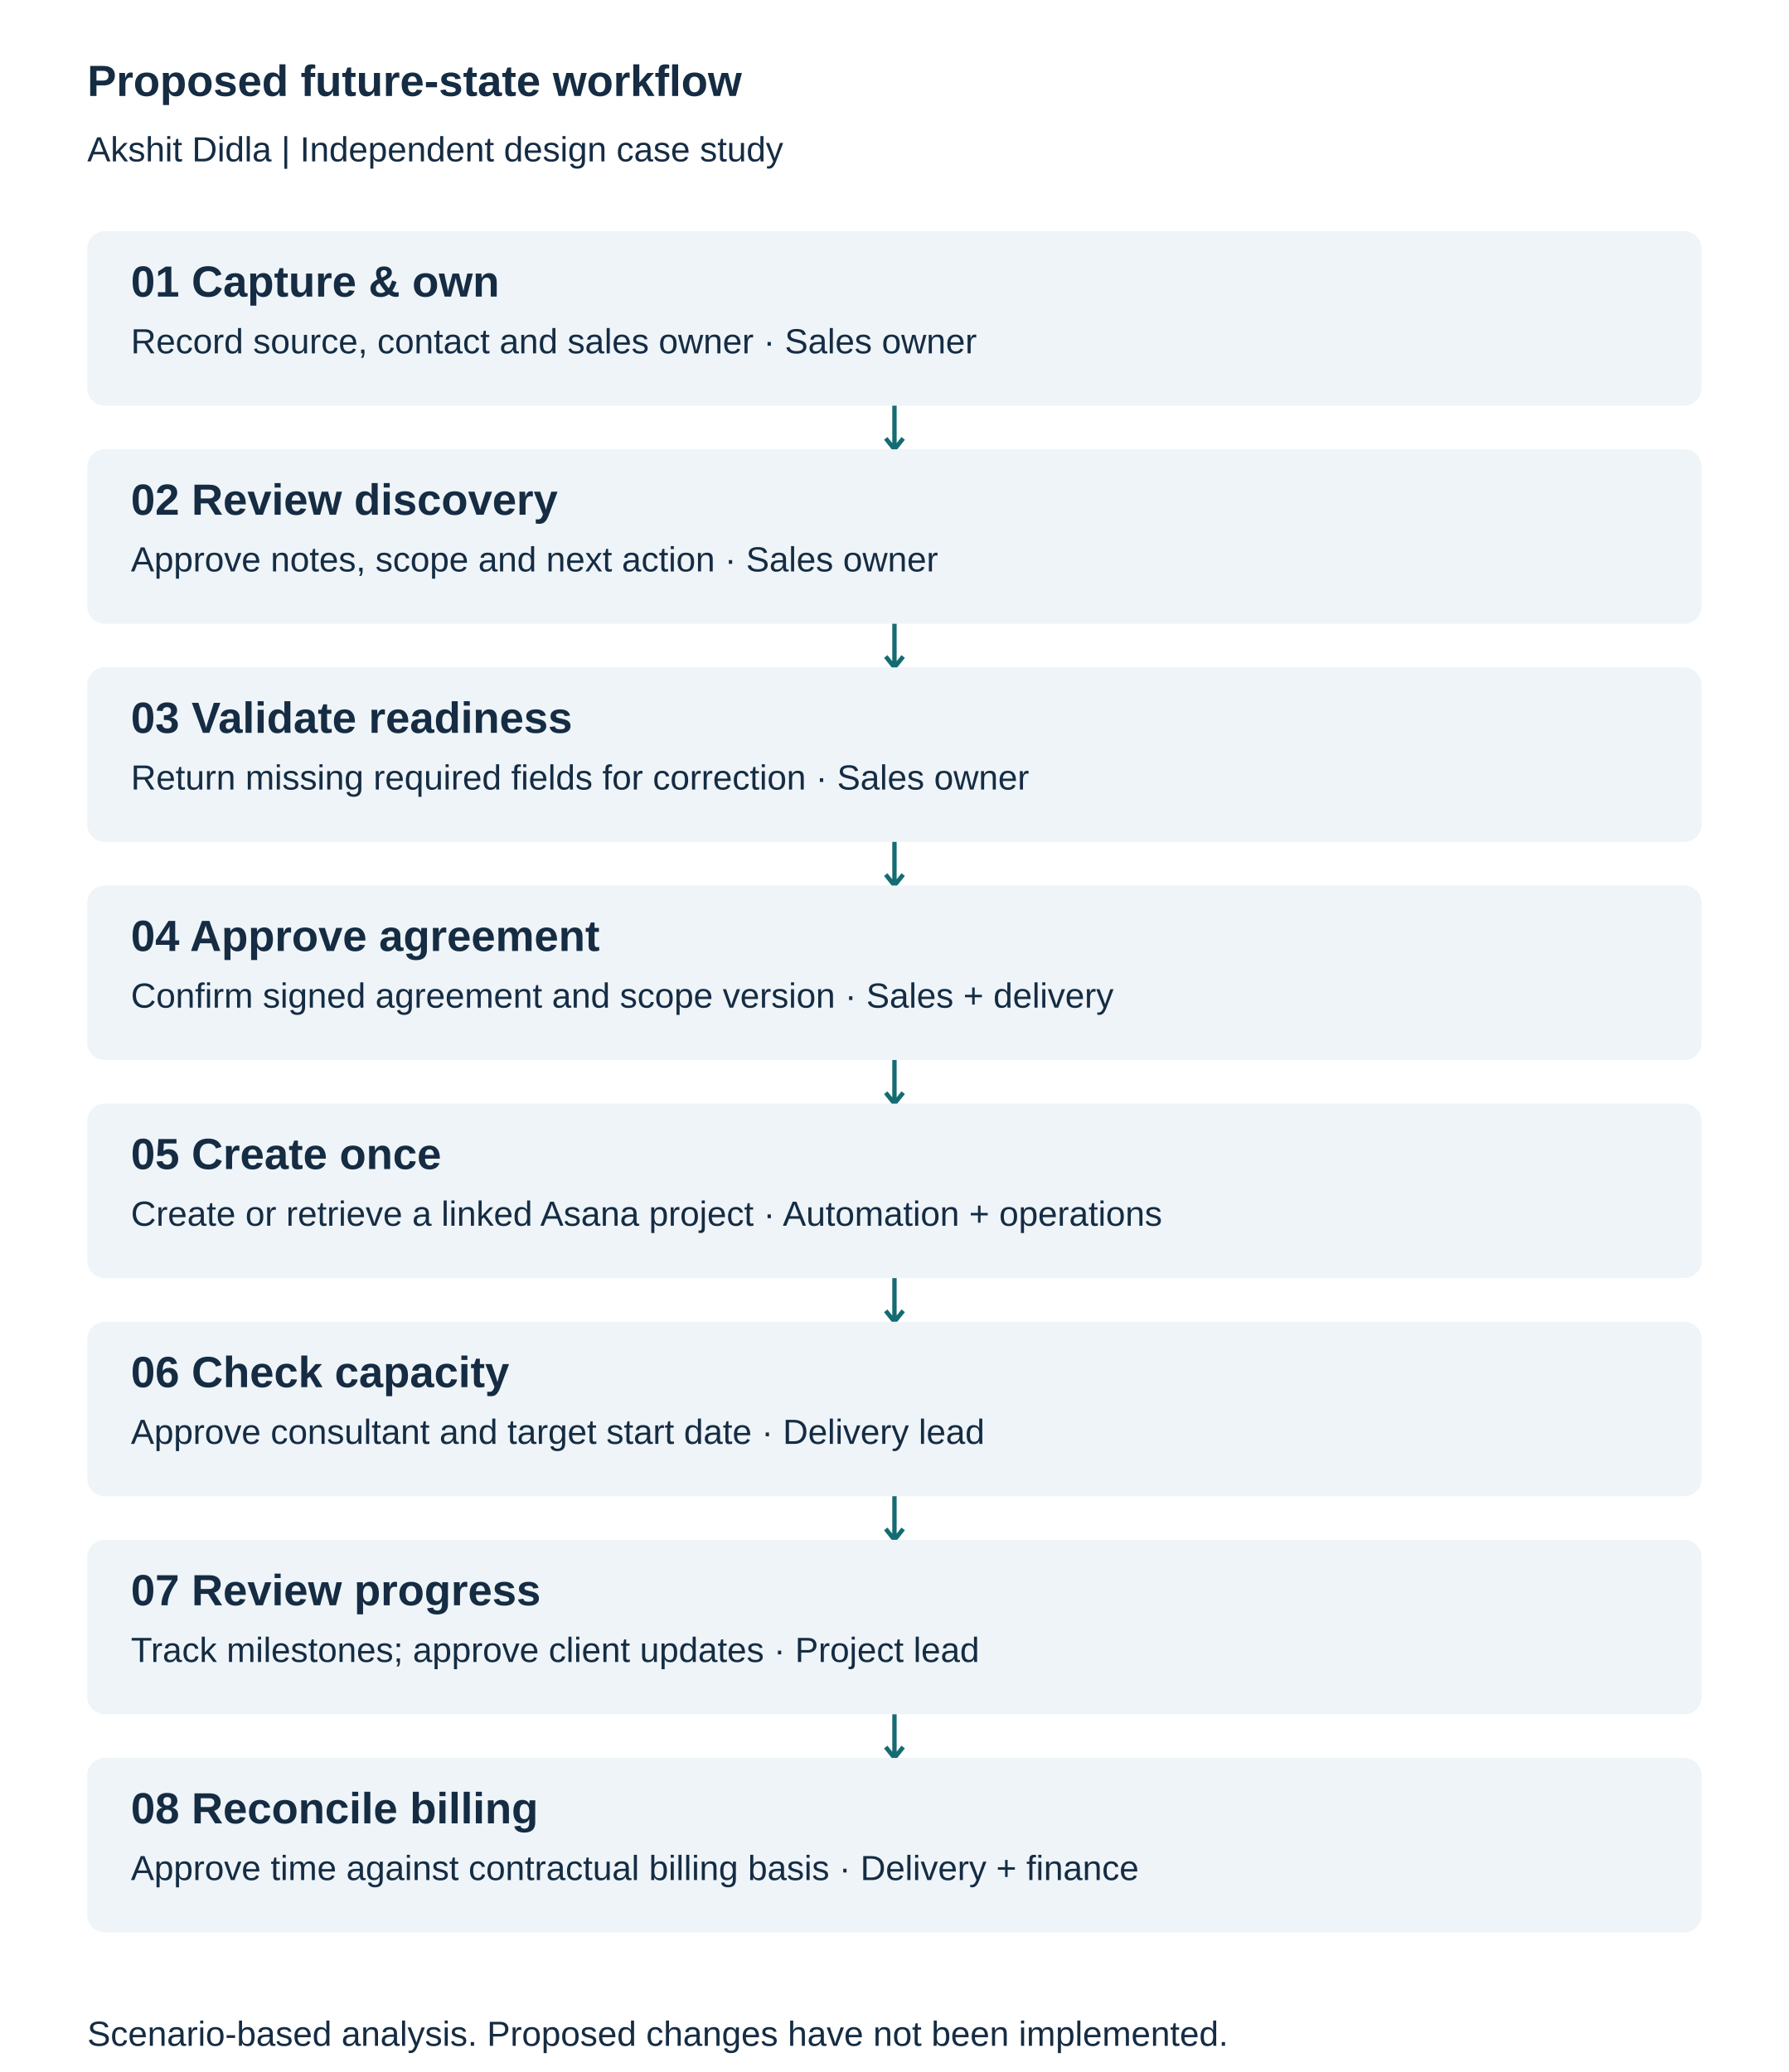
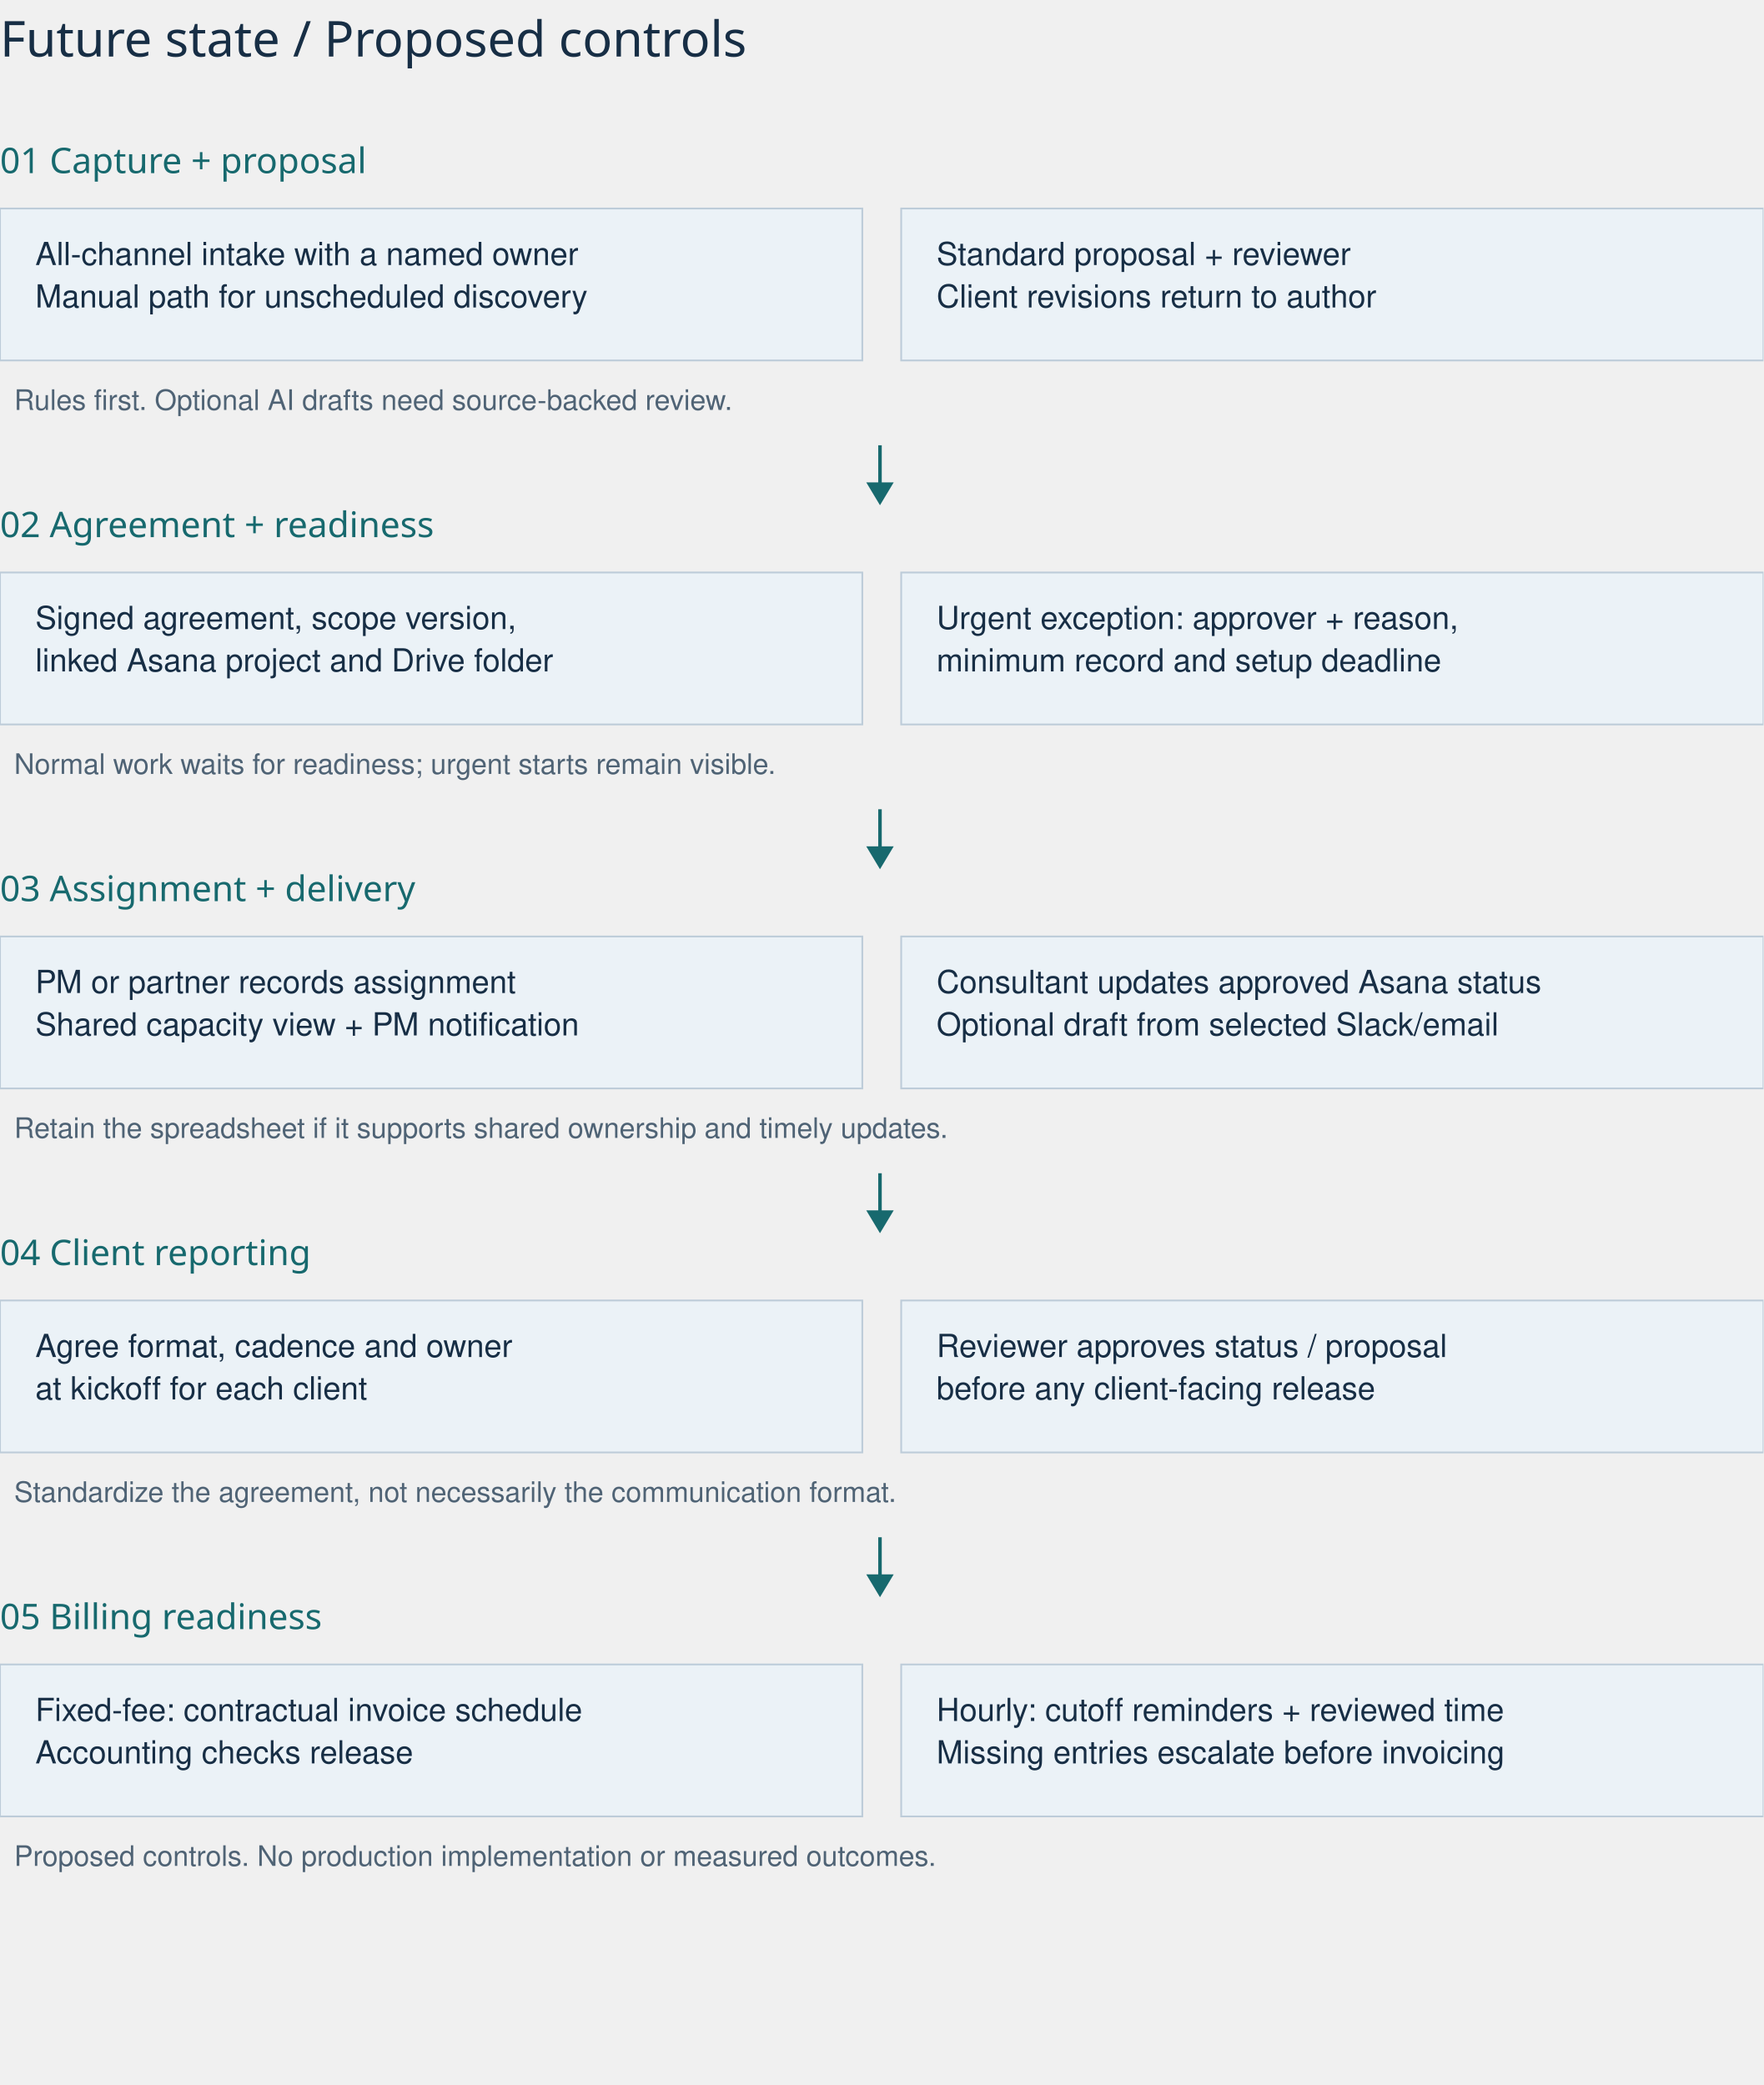
- <svg xmlns="http://www.w3.org/2000/svg" width="820" height="950" viewBox="0 0 820 950" role="img" aria-label="Proposed future-state workflow">
-   <style>text{font-family:Arial,sans-serif;fill:#152c43}.head{font-size:20px;font-weight:bold}.body{font-size:16px}</style>
-   <rect width="820" height="950" fill="white" />
-   <text x="40" y="44" class="head">Proposed future-state workflow</text>
-   <text x="40" y="74" class="body">Akshit Didla | Independent design case study</text>
-   <rect x="40" y="106" width="740" height="80" rx="8" fill="#eef4f8" />
-   <text x="60" y="136" class="head">01  Capture &amp; own</text>
-   <text x="60" y="162" class="body">Record source, contact and sales owner · Sales owner</text>
-   <path d="M410 186v20m-4-5 4 5 4-5" fill="none" stroke="#146c72" stroke-width="2" />
-   <rect x="40" y="206" width="740" height="80" rx="8" fill="#eef4f8" />
-   <text x="60" y="236" class="head">02  Review discovery</text>
-   <text x="60" y="262" class="body">Approve notes, scope and next action · Sales owner</text>
-   <path d="M410 286v20m-4-5 4 5 4-5" fill="none" stroke="#146c72" stroke-width="2" />
-   <rect x="40" y="306" width="740" height="80" rx="8" fill="#eef4f8" />
-   <text x="60" y="336" class="head">03  Validate readiness</text>
-   <text x="60" y="362" class="body">Return missing required fields for correction · Sales owner</text>
-   <path d="M410 386v20m-4-5 4 5 4-5" fill="none" stroke="#146c72" stroke-width="2" />
-   <rect x="40" y="406" width="740" height="80" rx="8" fill="#eef4f8" />
-   <text x="60" y="436" class="head">04  Approve agreement</text>
-   <text x="60" y="462" class="body">Confirm signed agreement and scope version · Sales + delivery</text>
-   <path d="M410 486v20m-4-5 4 5 4-5" fill="none" stroke="#146c72" stroke-width="2" />
-   <rect x="40" y="506" width="740" height="80" rx="8" fill="#eef4f8" />
-   <text x="60" y="536" class="head">05  Create once</text>
-   <text x="60" y="562" class="body">Create or retrieve a linked Asana project · Automation + operations</text>
-   <path d="M410 586v20m-4-5 4 5 4-5" fill="none" stroke="#146c72" stroke-width="2" />
-   <rect x="40" y="606" width="740" height="80" rx="8" fill="#eef4f8" />
-   <text x="60" y="636" class="head">06  Check capacity</text>
-   <text x="60" y="662" class="body">Approve consultant and target start date · Delivery lead</text>
-   <path d="M410 686v20m-4-5 4 5 4-5" fill="none" stroke="#146c72" stroke-width="2" />
-   <rect x="40" y="706" width="740" height="80" rx="8" fill="#eef4f8" />
-   <text x="60" y="736" class="head">07  Review progress</text>
-   <text x="60" y="762" class="body">Track milestones; approve client updates · Project lead</text>
-   <path d="M410 786v20m-4-5 4 5 4-5" fill="none" stroke="#146c72" stroke-width="2" />
-   <rect x="40" y="806" width="740" height="80" rx="8" fill="#eef4f8" />
-   <text x="60" y="836" class="head">08  Reconcile billing</text>
-   <text x="60" y="862" class="body">Approve time against contractual billing basis · Delivery + finance</text>
-   <text x="40" y="938" class="body">Scenario-based analysis. Proposed changes have not been implemented.</text>
+ <svg xmlns="http://www.w3.org/2000/svg" width="499" height="590" preserveAspectRatio="xMinYMin meet" viewBox="0 0 499 590" version="1.0" fill-rule="evenodd">
+   <clipPath id="clip">
+     <rect x="0" y="0" width="499" height="590" />
+   </clipPath>
+   <g id="group" transform="scale(1,-1) translate(0,-590)" style="clip-path: url(#clip)">
+     <g transform="">
+       <text x="0" y="574" style="font-family: Helvetica-Bold; font-size: 14px;fill: rgb(9%,18%,27%); stroke:none;" transform="translate(0,1148) scale(1,-1)">Future state / Proposed controls</text>
+       <text x="0" y="541" style="font-family: Helvetica-Bold; font-size: 10px;fill: rgb(9%,41%,43%); stroke:none;" transform="translate(0,1082) scale(1,-1)">01  Capture + proposal</text>
+       <rect x="0" y="488" width="244" height="43" rx="5" ry="0" style="stroke: rgb(74%,80%,85%); stroke-linecap: butt; stroke-width: 0.5; fill: rgb(92%,95%,97%); fill-rule: evenodd;" />
+       <text x="10" y="515" style="font-family: Helvetica; font-size: 9px;fill: rgb(9%,18%,27%); stroke:none;" transform="translate(0,1030) scale(1,-1)">All-channel intake with a named owner</text>
+       <text x="10" y="503" style="font-family: Helvetica; font-size: 9px;fill: rgb(9%,18%,27%); stroke:none;" transform="translate(0,1006) scale(1,-1)">Manual path for unscheduled discovery</text>
+       <rect x="255" y="488" width="244" height="43" rx="5" ry="0" style="stroke: rgb(74%,80%,85%); stroke-linecap: butt; stroke-width: 0.5; fill: rgb(92%,95%,97%); fill-rule: evenodd;" />
+       <text x="265" y="515" style="font-family: Helvetica; font-size: 9px;fill: rgb(9%,18%,27%); stroke:none;" transform="translate(0,1030) scale(1,-1)">Standard proposal + reviewer</text>
+       <text x="265" y="503" style="font-family: Helvetica; font-size: 9px;fill: rgb(9%,18%,27%); stroke:none;" transform="translate(0,1006) scale(1,-1)">Client revisions return to author</text>
+       <text x="4" y="474" style="font-family: Helvetica; font-size: 8px;fill: rgb(31%,39%,46%); stroke:none;" transform="translate(0,948) scale(1,-1)">Rules first. Optional AI drafts need source-backed review.</text>
+       <path d="M 249,464 L 249,450 Z" style="stroke: rgb(9%,41%,43%); stroke-linecap: butt; stroke-width: 1;" />
+       <polygon points="246 453, 252 453, 249 448" style="stroke: rgb(9%,41%,43%); stroke-linecap: butt; stroke-width: 1; fill: rgb(9%,41%,43%); fill-rule: evenodd;" />
+       <text x="0" y="438" style="font-family: Helvetica-Bold; font-size: 10px;fill: rgb(9%,41%,43%); stroke:none;" transform="translate(0,876) scale(1,-1)">02  Agreement + readiness</text>
+       <rect x="0" y="385" width="244" height="43" rx="5" ry="0" style="stroke: rgb(74%,80%,85%); stroke-linecap: butt; stroke-width: 0.5; fill: rgb(92%,95%,97%); fill-rule: evenodd;" />
+       <text x="10" y="412" style="font-family: Helvetica; font-size: 9px;fill: rgb(9%,18%,27%); stroke:none;" transform="translate(0,824) scale(1,-1)">Signed agreement, scope version,</text>
+       <text x="10" y="400" style="font-family: Helvetica; font-size: 9px;fill: rgb(9%,18%,27%); stroke:none;" transform="translate(0,800) scale(1,-1)">linked Asana project and Drive folder</text>
+       <rect x="255" y="385" width="244" height="43" rx="5" ry="0" style="stroke: rgb(74%,80%,85%); stroke-linecap: butt; stroke-width: 0.5; fill: rgb(92%,95%,97%); fill-rule: evenodd;" />
+       <text x="265" y="412" style="font-family: Helvetica; font-size: 9px;fill: rgb(9%,18%,27%); stroke:none;" transform="translate(0,824) scale(1,-1)">Urgent exception: approver + reason,</text>
+       <text x="265" y="400" style="font-family: Helvetica; font-size: 9px;fill: rgb(9%,18%,27%); stroke:none;" transform="translate(0,800) scale(1,-1)">minimum record and setup deadline</text>
+       <text x="4" y="371" style="font-family: Helvetica; font-size: 8px;fill: rgb(31%,39%,46%); stroke:none;" transform="translate(0,742) scale(1,-1)">Normal work waits for readiness; urgent starts remain visible.</text>
+       <path d="M 249,361 L 249,347 Z" style="stroke: rgb(9%,41%,43%); stroke-linecap: butt; stroke-width: 1;" />
+       <polygon points="246 350, 252 350, 249 345" style="stroke: rgb(9%,41%,43%); stroke-linecap: butt; stroke-width: 1; fill: rgb(9%,41%,43%); fill-rule: evenodd;" />
+       <text x="0" y="335" style="font-family: Helvetica-Bold; font-size: 10px;fill: rgb(9%,41%,43%); stroke:none;" transform="translate(0,670) scale(1,-1)">03  Assignment + delivery</text>
+       <rect x="0" y="282" width="244" height="43" rx="5" ry="0" style="stroke: rgb(74%,80%,85%); stroke-linecap: butt; stroke-width: 0.5; fill: rgb(92%,95%,97%); fill-rule: evenodd;" />
+       <text x="10" y="309" style="font-family: Helvetica; font-size: 9px;fill: rgb(9%,18%,27%); stroke:none;" transform="translate(0,618) scale(1,-1)">PM or partner records assignment</text>
+       <text x="10" y="297" style="font-family: Helvetica; font-size: 9px;fill: rgb(9%,18%,27%); stroke:none;" transform="translate(0,594) scale(1,-1)">Shared capacity view + PM notification</text>
+       <rect x="255" y="282" width="244" height="43" rx="5" ry="0" style="stroke: rgb(74%,80%,85%); stroke-linecap: butt; stroke-width: 0.5; fill: rgb(92%,95%,97%); fill-rule: evenodd;" />
+       <text x="265" y="309" style="font-family: Helvetica; font-size: 9px;fill: rgb(9%,18%,27%); stroke:none;" transform="translate(0,618) scale(1,-1)">Consultant updates approved Asana status</text>
+       <text x="265" y="297" style="font-family: Helvetica; font-size: 9px;fill: rgb(9%,18%,27%); stroke:none;" transform="translate(0,594) scale(1,-1)">Optional draft from selected Slack/email</text>
+       <text x="4" y="268" style="font-family: Helvetica; font-size: 8px;fill: rgb(31%,39%,46%); stroke:none;" transform="translate(0,536) scale(1,-1)">Retain the spreadsheet if it supports shared ownership and timely updates.</text>
+       <path d="M 249,258 L 249,244 Z" style="stroke: rgb(9%,41%,43%); stroke-linecap: butt; stroke-width: 1;" />
+       <polygon points="246 247, 252 247, 249 242" style="stroke: rgb(9%,41%,43%); stroke-linecap: butt; stroke-width: 1; fill: rgb(9%,41%,43%); fill-rule: evenodd;" />
+       <text x="0" y="232" style="font-family: Helvetica-Bold; font-size: 10px;fill: rgb(9%,41%,43%); stroke:none;" transform="translate(0,464) scale(1,-1)">04  Client reporting</text>
+       <rect x="0" y="179" width="244" height="43" rx="5" ry="0" style="stroke: rgb(74%,80%,85%); stroke-linecap: butt; stroke-width: 0.5; fill: rgb(92%,95%,97%); fill-rule: evenodd;" />
+       <text x="10" y="206" style="font-family: Helvetica; font-size: 9px;fill: rgb(9%,18%,27%); stroke:none;" transform="translate(0,412) scale(1,-1)">Agree format, cadence and owner</text>
+       <text x="10" y="194" style="font-family: Helvetica; font-size: 9px;fill: rgb(9%,18%,27%); stroke:none;" transform="translate(0,388) scale(1,-1)">at kickoff for each client</text>
+       <rect x="255" y="179" width="244" height="43" rx="5" ry="0" style="stroke: rgb(74%,80%,85%); stroke-linecap: butt; stroke-width: 0.5; fill: rgb(92%,95%,97%); fill-rule: evenodd;" />
+       <text x="265" y="206" style="font-family: Helvetica; font-size: 9px;fill: rgb(9%,18%,27%); stroke:none;" transform="translate(0,412) scale(1,-1)">Reviewer approves status / proposal</text>
+       <text x="265" y="194" style="font-family: Helvetica; font-size: 9px;fill: rgb(9%,18%,27%); stroke:none;" transform="translate(0,388) scale(1,-1)">before any client-facing release</text>
+       <text x="4" y="165" style="font-family: Helvetica; font-size: 8px;fill: rgb(31%,39%,46%); stroke:none;" transform="translate(0,330) scale(1,-1)">Standardize the agreement, not necessarily the communication format.</text>
+       <path d="M 249,155 L 249,141 Z" style="stroke: rgb(9%,41%,43%); stroke-linecap: butt; stroke-width: 1;" />
+       <polygon points="246 144, 252 144, 249 139" style="stroke: rgb(9%,41%,43%); stroke-linecap: butt; stroke-width: 1; fill: rgb(9%,41%,43%); fill-rule: evenodd;" />
+       <text x="0" y="129" style="font-family: Helvetica-Bold; font-size: 10px;fill: rgb(9%,41%,43%); stroke:none;" transform="translate(0,258) scale(1,-1)">05  Billing readiness</text>
+       <rect x="0" y="76" width="244" height="43" rx="5" ry="0" style="stroke: rgb(74%,80%,85%); stroke-linecap: butt; stroke-width: 0.5; fill: rgb(92%,95%,97%); fill-rule: evenodd;" />
+       <text x="10" y="103" style="font-family: Helvetica; font-size: 9px;fill: rgb(9%,18%,27%); stroke:none;" transform="translate(0,206) scale(1,-1)">Fixed-fee: contractual invoice schedule</text>
+       <text x="10" y="91" style="font-family: Helvetica; font-size: 9px;fill: rgb(9%,18%,27%); stroke:none;" transform="translate(0,182) scale(1,-1)">Accounting checks release</text>
+       <rect x="255" y="76" width="244" height="43" rx="5" ry="0" style="stroke: rgb(74%,80%,85%); stroke-linecap: butt; stroke-width: 0.5; fill: rgb(92%,95%,97%); fill-rule: evenodd;" />
+       <text x="265" y="103" style="font-family: Helvetica; font-size: 9px;fill: rgb(9%,18%,27%); stroke:none;" transform="translate(0,206) scale(1,-1)">Hourly: cutoff reminders + reviewed time</text>
+       <text x="265" y="91" style="font-family: Helvetica; font-size: 9px;fill: rgb(9%,18%,27%); stroke:none;" transform="translate(0,182) scale(1,-1)">Missing entries escalate before invoicing</text>
+       <text x="4" y="62" style="font-family: Helvetica; font-size: 8px;fill: rgb(31%,39%,46%); stroke:none;" transform="translate(0,124) scale(1,-1)">Proposed controls. No production implementation or measured outcomes.</text>
+     </g>
+   </g>
</svg>
